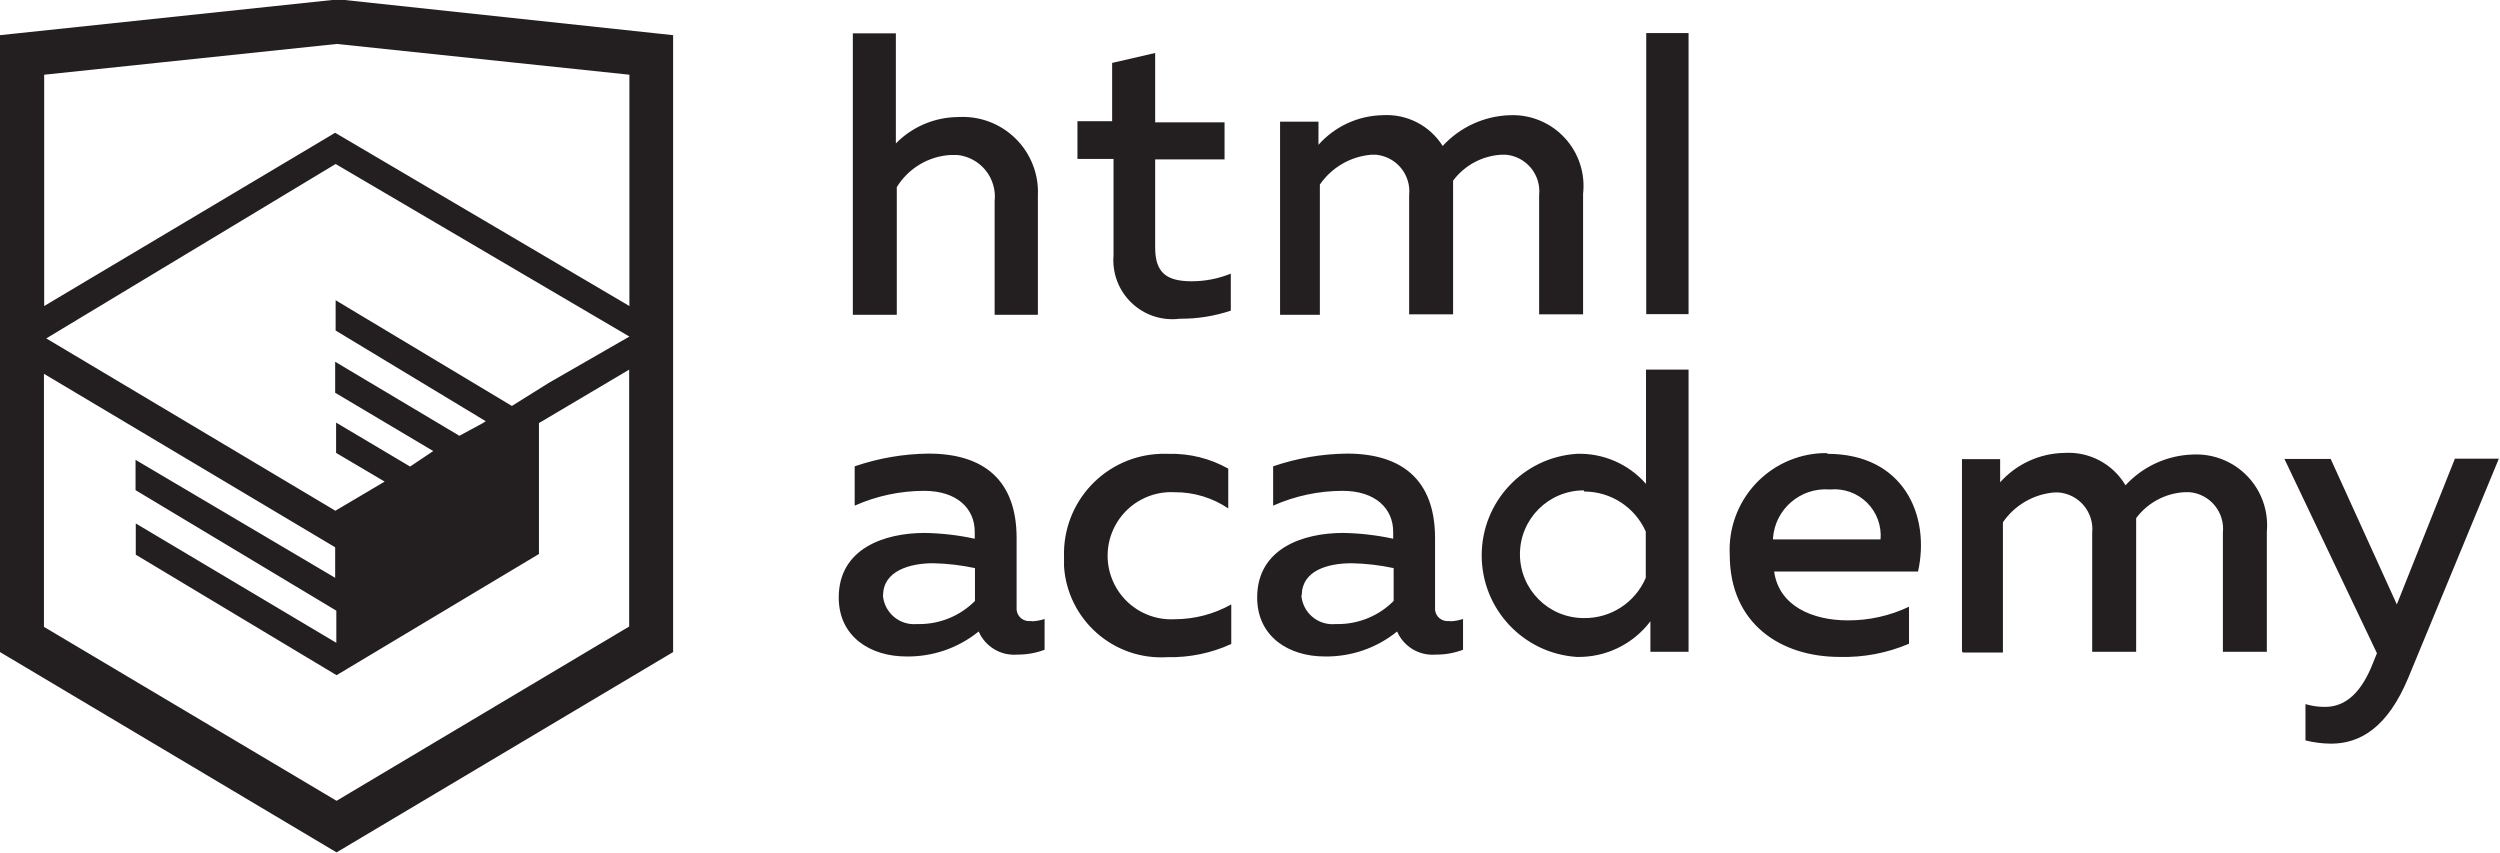
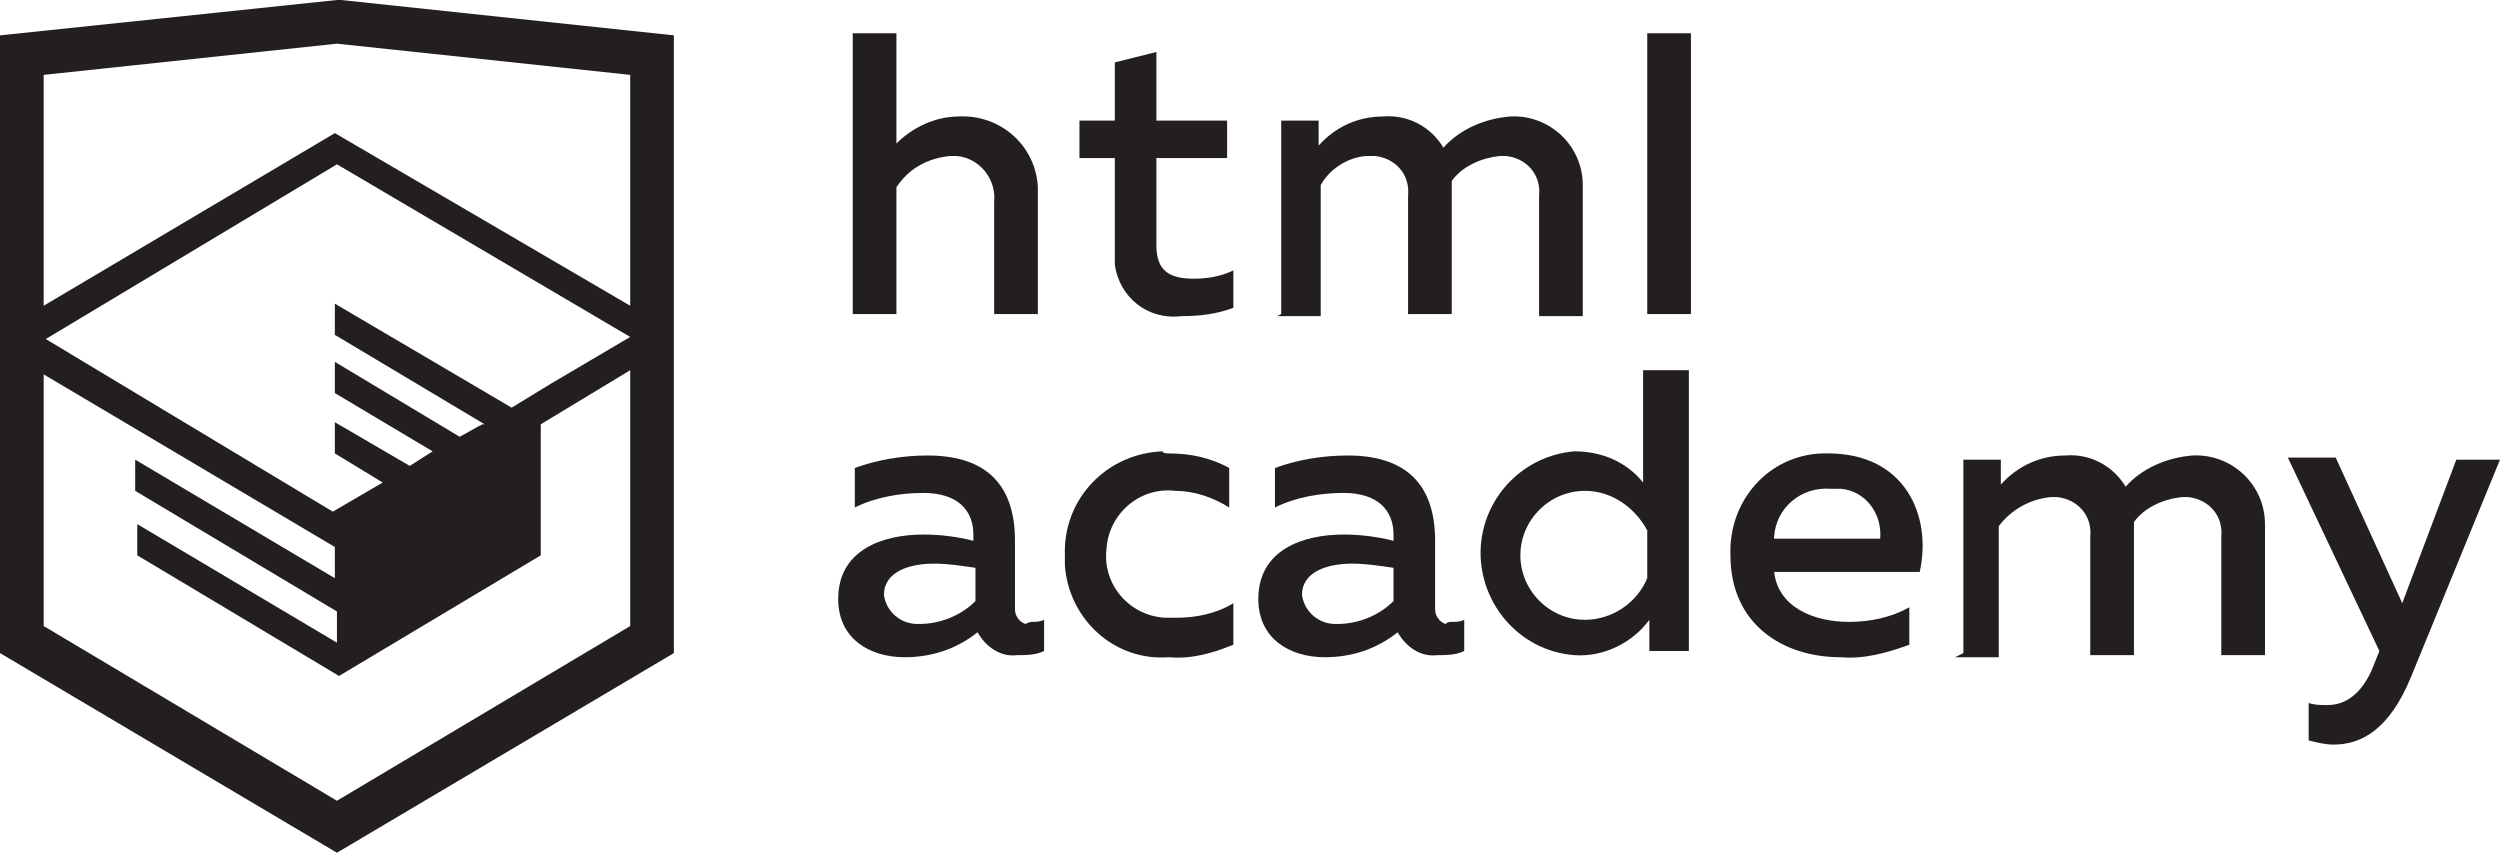
- <svg xmlns="http://www.w3.org/2000/svg" id="Layer_1" data-name="Layer 1" viewBox="0 0 108.08 36.85">
-   <path d="M44.61,26.88a2,2,0,0,0,.55-0.1v1.33a3.25,3.25,0,0,1-1.18.21,1.67,1.67,0,0,1-1.67-1,4.84,4.84,0,0,1-3.14,1.08c-1.51,0-2.91-.83-2.91-2.55,0-2.13,2-2.79,3.71-2.79a11.08,11.08,0,0,1,2.17.25v-0.3c0-1-.76-1.77-2.19-1.77a7.42,7.42,0,0,0-3,.64v-1.7a10.21,10.21,0,0,1,3.19-.55c2.36,0,3.81,1.12,3.81,3.65v3a0.54,0.54,0,0,0,.49.59h0.17Zm-6.44-1.13A1.35,1.35,0,0,0,39.63,27h0.11a3.39,3.39,0,0,0,2.41-1V24.58a9.72,9.72,0,0,0-1.81-.21c-1,0-2.16.33-2.16,1.38h0Zm12.36-6.11a5,5,0,0,1,2.57.64V22a4.08,4.08,0,0,0-2.3-.7,2.75,2.75,0,1,0,0,5.49,5,5,0,0,0,2.43-.64v1.71a6.27,6.27,0,0,1-2.76.57A4.21,4.21,0,0,1,46,24.51q0-.21,0-0.41a4.32,4.32,0,0,1,4.18-4.46h0.38Zm12.17,7.24a2,2,0,0,0,.55-0.1v1.33a3.25,3.25,0,0,1-1.18.21,1.67,1.67,0,0,1-1.67-1,4.84,4.84,0,0,1-3.14,1.08c-1.51,0-2.91-.83-2.91-2.55,0-2.13,2-2.79,3.71-2.79a11.08,11.08,0,0,1,2.17.25v-0.3c0-1-.76-1.77-2.19-1.77a7.42,7.42,0,0,0-3,.64v-1.7a10.21,10.21,0,0,1,3.19-.55c2.36,0,3.81,1.12,3.81,3.65v3a0.54,0.54,0,0,0,.49.59h0.17Zm-6.44-1.13A1.35,1.35,0,0,0,57.73,27h0.11a3.39,3.39,0,0,0,2.41-1V24.58a9.72,9.72,0,0,0-1.81-.21c-1.06,0-2.16.33-2.16,1.38h0ZM73,16V28.2H71.35V26.88a3.88,3.88,0,0,1-3.19,1.54,4.4,4.4,0,0,1,0-8.78,3.81,3.81,0,0,1,3,1.3V16H73Zm-4.53,5.22a2.76,2.76,0,1,0,0,5.52A2.86,2.86,0,0,0,71.15,25V23A2.91,2.91,0,0,0,68.49,21.27ZM79,19.64c3.31,0,4.46,2.68,3.92,5.09H76.7c0.21,1.5,1.67,2.11,3.19,2.11a6.11,6.11,0,0,0,2.64-.59v1.6a7.14,7.14,0,0,1-3,.57C77,28.42,74.78,27,74.78,24a4.18,4.18,0,0,1,4-4.39H79Zm0.09,1.54a2.28,2.28,0,0,0-2.44,2.1v0.06H81.3A2,2,0,0,0,79.13,21.18Zm5.73,7V19.87h1.65v1a3.81,3.81,0,0,1,2.78-1.27A2.86,2.86,0,0,1,91.89,21a4.12,4.12,0,0,1,2.91-1.33A3.06,3.06,0,0,1,98,23V28.2h-1.9V23.05a1.59,1.59,0,0,0-1.42-1.75H94.42a2.8,2.8,0,0,0-2.07,1.12V28.2h-1.9V23.05A1.59,1.59,0,0,0,89,21.31H88.8a3,3,0,0,0-2.21,1.29v5.63H84.86Zm21.31-8.33h1.9l-3.91,9.46c-0.9,2.17-2.09,2.86-3.35,2.86a4.76,4.76,0,0,1-1.1-.14V30.46a2.86,2.86,0,0,0,.85.12c0.9,0,1.58-.64,2.07-1.9l0.17-.42-4-8.4h2l2.86,6.29ZM38.73,1.46V6.22a3.81,3.81,0,0,1,2.7-1.14,3.25,3.25,0,0,1,3.44,3.4v5.15H43V8.72a1.81,1.81,0,0,0-1.61-2h-0.3a2.93,2.93,0,0,0-2.32,1.39v5.52h-1.9V1.46h1.9ZM49.94,2.31v3h3V6.91h-3v3.81c0,1.1.5,1.46,1.58,1.46a4.49,4.49,0,0,0,1.69-.33v1.6A6.8,6.8,0,0,1,51,13.8a2.55,2.55,0,0,1-2.86-2.74V6.89H46.58V5.26h1.5V2.74Zm5.4,11.31V5.28H57v1A3.81,3.81,0,0,1,59.77,5a2.86,2.86,0,0,1,2.6,1.33A4.12,4.12,0,0,1,65.28,5,3.06,3.06,0,0,1,68.44,8.4v5.21h-1.9V8.46a1.59,1.59,0,0,0-1.42-1.75H64.89a2.8,2.8,0,0,0-2.07,1.12v5.78h-1.9V8.46A1.59,1.59,0,0,0,59.5,6.71H59.27A3,3,0,0,0,57.06,8v5.63H55.34ZM71.17,1.45H73V13.6H71.17V1.45ZM14.71,0H14.55L0,1.54V28.21l14.55,8.66,14.55-8.66V1.54Zm12.5,27.1L14.55,34.64,1.9,27.12V16.18l12.59,7.5V25L5.86,19.9v1.31l8.68,5.21v1.39L5.87,22.65V24l8.68,5.21,8.75-5.24V18.31L27.2,16V27.12Zm0-12.53-3.48,2-1.6,1L14.51,13v1.31L21,18.23H21l-0.14.09-1,.54-5.37-3.2V17l4.24,2.52-1,.67-3.2-1.9v1.31l2.1,1.24L14.5,22.1,2,14.65,14.51,7.11Zm0-1.32L14.49,5.76,1.91,13.25v-10L14.56,1.92,27.21,3.25v10h0Z" transform="translate(0 -0.02)" fill="#231f20" />
+ <svg xmlns="http://www.w3.org/2000/svg" version="1.1" id="Layer_1" x="0px" y="0px" viewBox="0 0 120.2 41" style="enable-background:new 0 0 120.2 41;" xml:space="preserve">
+   <style type="text/css">
+ 	.st0{fill:#231F20;}
+ </style>
+   <path class="st0" d="M49.6,29.9c0.2,0,0.4,0,0.6-0.1v1.5c-0.4,0.2-0.9,0.2-1.3,0.2c-0.8,0.1-1.5-0.4-1.9-1.1c-1,0.8-2.2,1.2-3.5,1.2  c-1.7,0-3.2-0.9-3.2-2.8c0-2.4,2.2-3.1,4.1-3.1c0.8,0,1.6,0.1,2.4,0.3v-0.3c0-1.2-0.8-2-2.4-2c-1.1,0-2.3,0.2-3.3,0.7v-1.9  c1.1-0.4,2.3-0.6,3.5-0.6c2.6,0,4.2,1.2,4.2,4.1v3.3c0,0.3,0.2,0.6,0.5,0.7C49.5,29.9,49.6,29.9,49.6,29.9L49.6,29.9z M42.5,28.6  c0.1,0.8,0.8,1.4,1.6,1.4c0,0,0,0,0,0c0,0,0.1,0,0.1,0c1,0,2-0.4,2.7-1.1v-1.6c-0.7-0.1-1.3-0.2-2-0.2  C43.7,27.1,42.5,27.5,42.5,28.6L42.5,28.6z" />
+   <path class="st0" d="M56.2,21.8c1,0,2,0.2,2.9,0.7v1.9c-0.8-0.5-1.7-0.8-2.6-0.8c-1.7-0.2-3.2,1.1-3.3,2.8c-0.2,1.7,1.1,3.2,2.8,3.3  c0.2,0,0.4,0,0.6,0c0.9,0,1.9-0.2,2.7-0.7V31c-1,0.4-2,0.7-3.1,0.6c-2.6,0.2-4.8-1.8-5-4.4c0-0.2,0-0.3,0-0.5c-0.1-2.7,2-4.9,4.7-5  C55.9,21.8,56.1,21.8,56.2,21.8z" />
+   <path class="st0" d="M69.8,29.9c0.2,0,0.4,0,0.6-0.1v1.5c-0.4,0.2-0.9,0.2-1.3,0.2c-0.8,0.1-1.5-0.4-1.9-1.1c-1,0.8-2.2,1.2-3.5,1.2  c-1.7,0-3.2-0.9-3.2-2.8c0-2.4,2.2-3.1,4.1-3.1c0.8,0,1.6,0.1,2.4,0.3v-0.3c0-1.2-0.8-2-2.4-2c-1.1,0-2.3,0.2-3.3,0.7v-1.9  c1.1-0.4,2.3-0.6,3.5-0.6c2.6,0,4.2,1.2,4.2,4.1v3.3c0,0.3,0.2,0.6,0.5,0.7C69.6,29.9,69.7,29.9,69.8,29.9L69.8,29.9z M62.6,28.6  c0.1,0.8,0.8,1.4,1.6,1.4c0,0,0,0,0,0c0,0,0.1,0,0.1,0c1,0,2-0.4,2.7-1.1v-1.6c-0.7-0.1-1.3-0.2-2-0.2  C63.8,27.1,62.6,27.5,62.6,28.6L62.6,28.6z" />
+   <path class="st0" d="M81.2,17.8v13.5h-1.9v-1.5c-0.8,1.1-2.2,1.8-3.6,1.7c-2.7-0.2-4.7-2.6-4.5-5.3c0.2-2.4,2.1-4.3,4.5-4.5  c1.3,0,2.5,0.5,3.3,1.5v-5.4H81.2z M76.2,23.6c-1.7,0-3.1,1.4-3.1,3.1c0,1.7,1.4,3.1,3.1,3.1c1.3,0,2.5-0.8,3-2v-2.3  C78.6,24.4,77.5,23.6,76.2,23.6z" />
+   <path class="st0" d="M87.9,21.8c3.7,0,5,3,4.4,5.7h-7c0.2,1.7,1.9,2.4,3.6,2.4c1,0,2-0.2,2.9-0.7V31c-1.1,0.4-2.2,0.7-3.3,0.6  c-2.8,0-5.3-1.6-5.3-4.9c-0.1-2.6,1.8-4.8,4.4-4.9C87.7,21.8,87.8,21.8,87.9,21.8z M88,23.5c-1.4-0.1-2.6,0.9-2.7,2.3c0,0,0,0,0,0  v0.1h5.1c0.1-1.2-0.7-2.3-1.9-2.4C88.4,23.5,88.2,23.5,88,23.5L88,23.5z" />
+   <path class="st0" d="M94.4,31.4v-9.3h1.8v1.2c0.8-0.9,1.9-1.4,3.1-1.4c1.2-0.1,2.3,0.5,2.9,1.5c0.8-0.9,2-1.4,3.2-1.5  c1.9-0.1,3.5,1.4,3.5,3.3c0,0.2,0,0.3,0,0.5v5.8h-2.1v-5.7c0.1-1-0.6-1.8-1.6-1.9c-0.1,0-0.2,0-0.3,0c-0.9,0.1-1.8,0.5-2.3,1.2v6.4  h-2.1v-5.7c0.1-1-0.6-1.8-1.6-1.9c-0.1,0-0.2,0-0.3,0c-1,0.1-1.9,0.6-2.5,1.4v6.3h-2.1L94.4,31.4z" />
+   <path class="st0" d="M118.1,22.1h2.1l-4.3,10.5c-1,2.4-2.3,3.2-3.7,3.2c-0.4,0-0.8-0.1-1.2-0.2v-1.8c0.3,0.1,0.6,0.1,0.9,0.1  c1,0,1.8-0.7,2.3-2.1l0.2-0.5l-4.4-9.3h2.3l3.2,7L118.1,22.1z" />
+   <path class="st0" d="M43.1,1.6v5.3c0.8-0.8,1.9-1.3,3-1.3c2-0.1,3.7,1.4,3.8,3.4c0,0.1,0,0.3,0,0.4v5.7h-2.1V9.7  c0.1-1.1-0.7-2.1-1.8-2.2c-0.1,0-0.2,0-0.3,0c-1.1,0.1-2,0.6-2.6,1.5v6.1H41V1.6H43.1L43.1,1.6z" />
+   <path class="st0" d="M55.6,2.5v3.3h3.4v1.8h-3.4v4.2c0,1.2,0.6,1.6,1.8,1.6c0.6,0,1.3-0.1,1.9-0.4v1.8c-0.8,0.3-1.6,0.4-2.5,0.4  c-1.6,0.2-3-0.9-3.2-2.5c0-0.2,0-0.4,0-0.6V7.6h-1.7V5.8h1.7V3L55.6,2.5z" />
+   <path class="st0" d="M61.6,15.1V5.8h1.8V7c0.8-0.9,1.9-1.4,3.1-1.4c1.2-0.1,2.3,0.5,2.9,1.5c0.8-0.9,2-1.4,3.2-1.5  c1.9-0.1,3.5,1.4,3.5,3.3c0,0.2,0,0.3,0,0.5v5.8H74V9.4c0.1-1-0.6-1.8-1.6-1.9c-0.1,0-0.2,0-0.3,0c-0.9,0.1-1.8,0.5-2.3,1.2v6.4  h-2.1V9.4c0.1-1-0.6-1.8-1.6-1.9c-0.1,0-0.2,0-0.3,0C65,7.5,64,8,63.5,8.9v6.3h-2.1L61.6,15.1z" />
+   <rect x="79.2" y="1.6" class="st0" width="2.1" height="13.5" />
+   <path class="st0" d="M16.4,0h-0.2L0,1.7v29.7L16.2,41l16.2-9.6V1.7L16.4,0z M30.3,30.1l-14.1,8.4L2.1,30.1V18l14,8.3v1.5l-9.6-5.7  v1.5l9.7,5.8v1.5l-9.6-5.7v1.5l9.7,5.8l0,0l9.7-5.8v-1.5l0,0v-4.8l4.3-2.6L30.3,30.1L30.3,30.1z M30.3,16.2l-3.9,2.3l0,0l-1.8,1.1  l-8.5-5v1.5l7.2,4.3h-0.1l-0.2,0.1L22.1,21l-6-3.6v1.5l4.7,2.8l-1.1,0.7l0,0l-3.6-2.1v1.5l2.3,1.4l-2.4,1.4L2.2,16.3l14-8.4l0,0  L30.3,16.2z M30.3,14.7L16.1,6.4l0,0l-14,8.3V3.6l14.1-1.5l14.1,1.5L30.3,14.7L30.3,14.7z" />
</svg>
